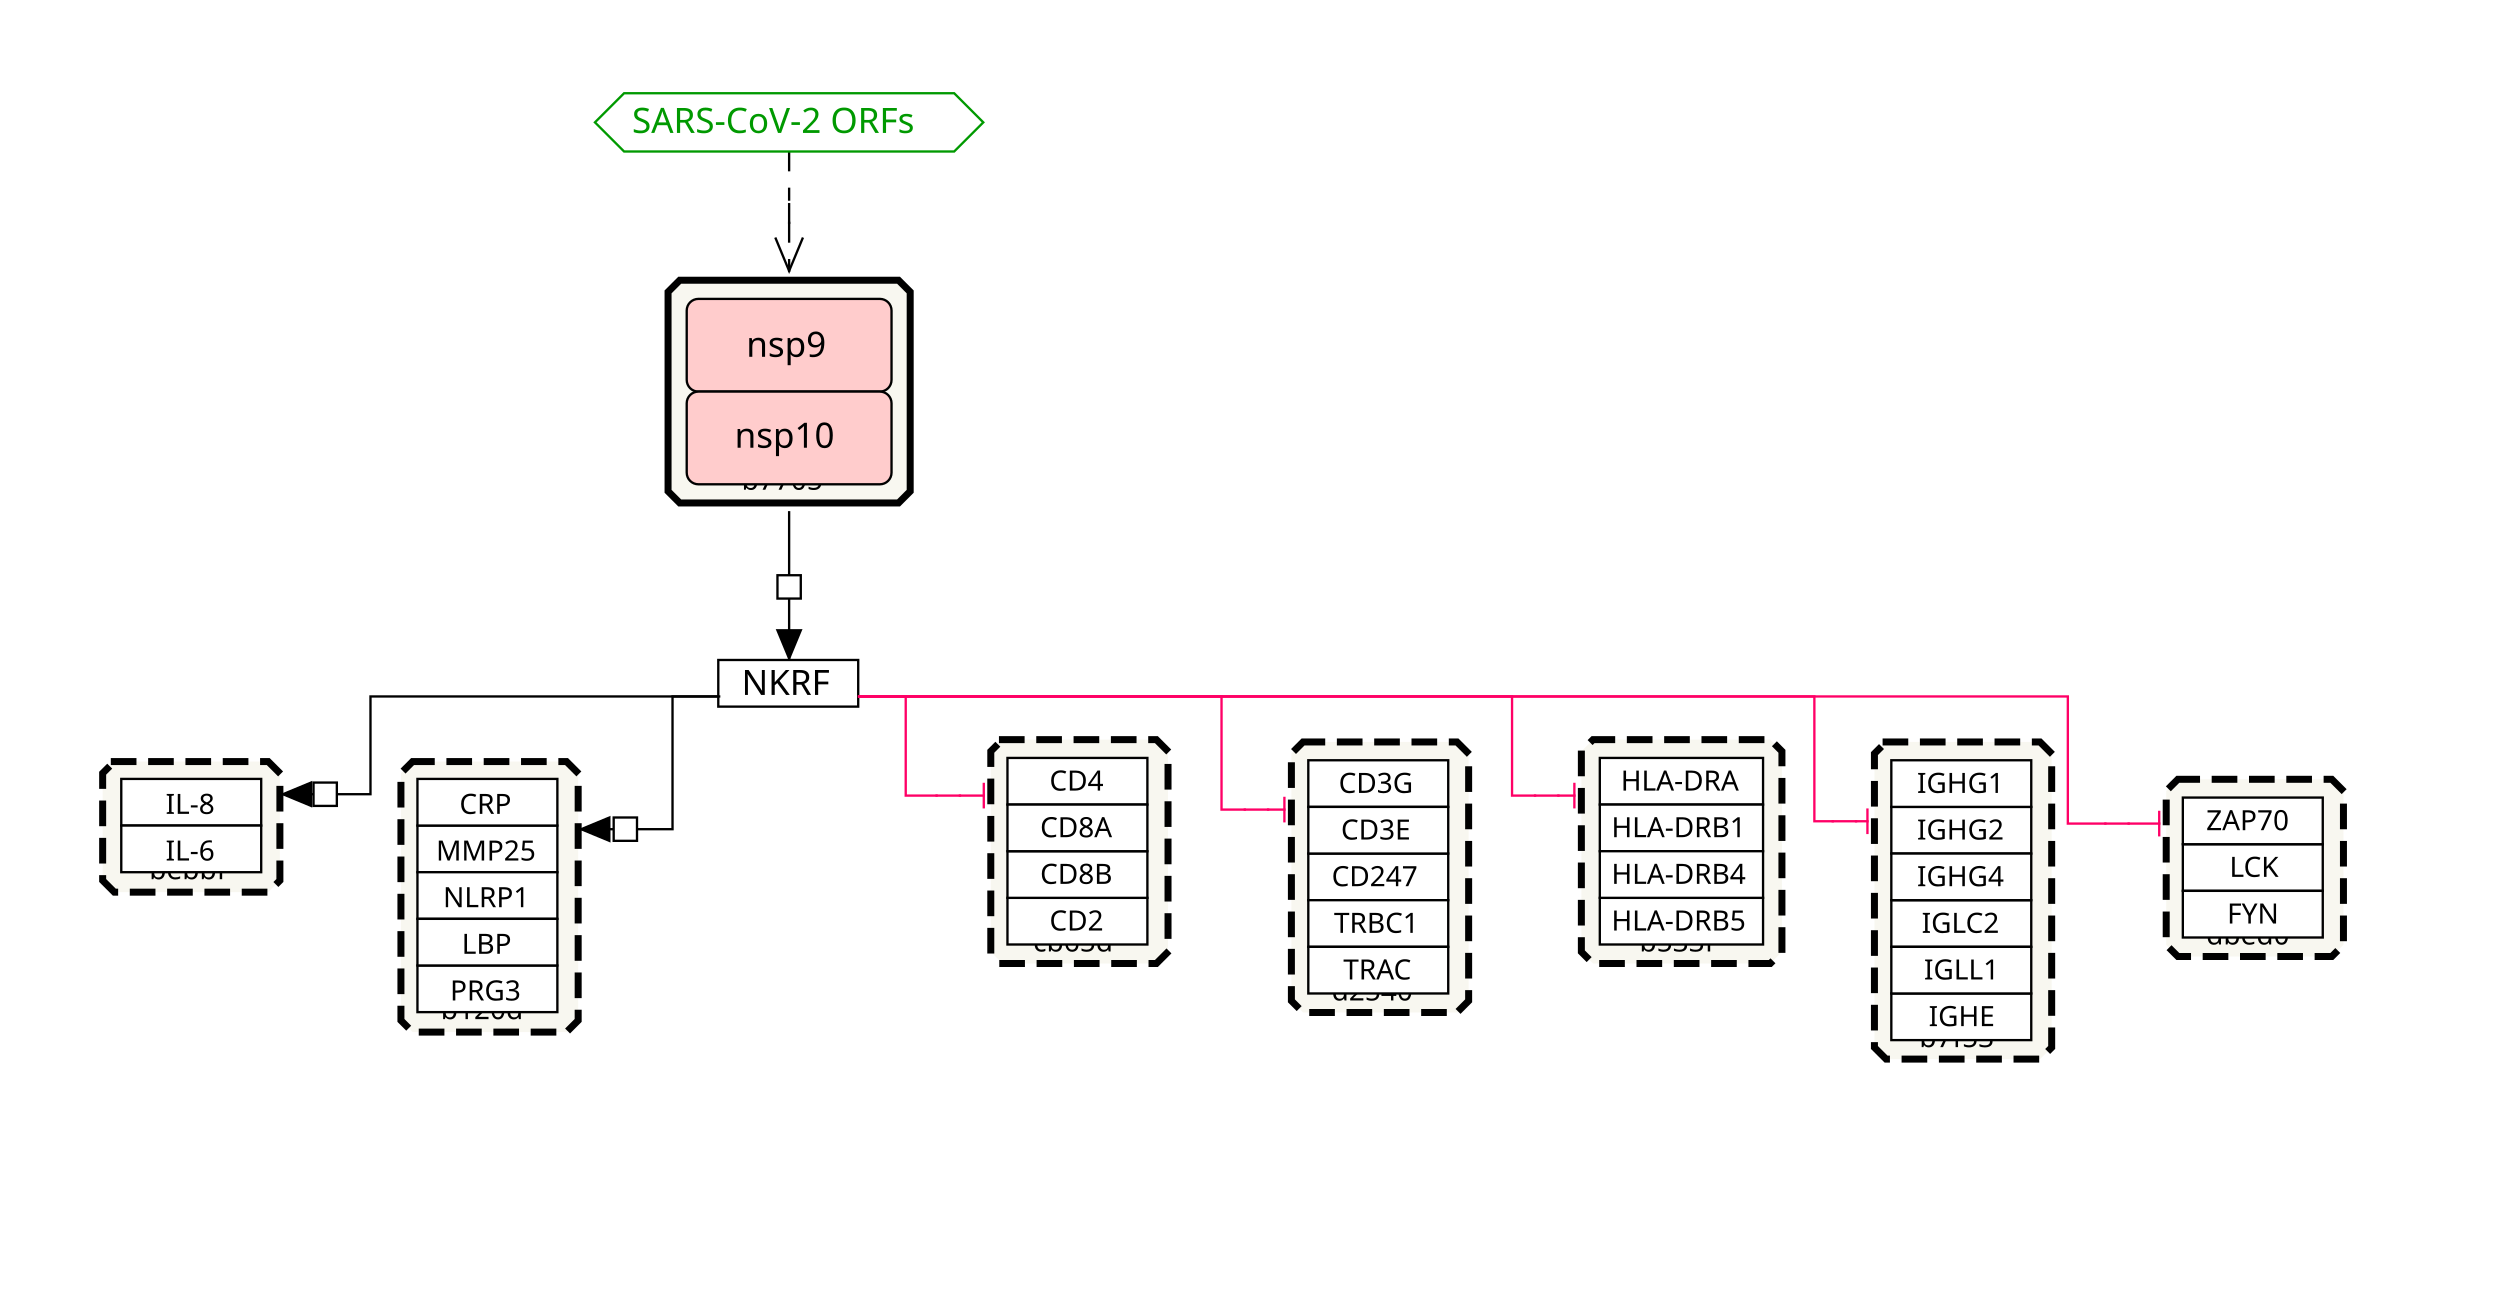
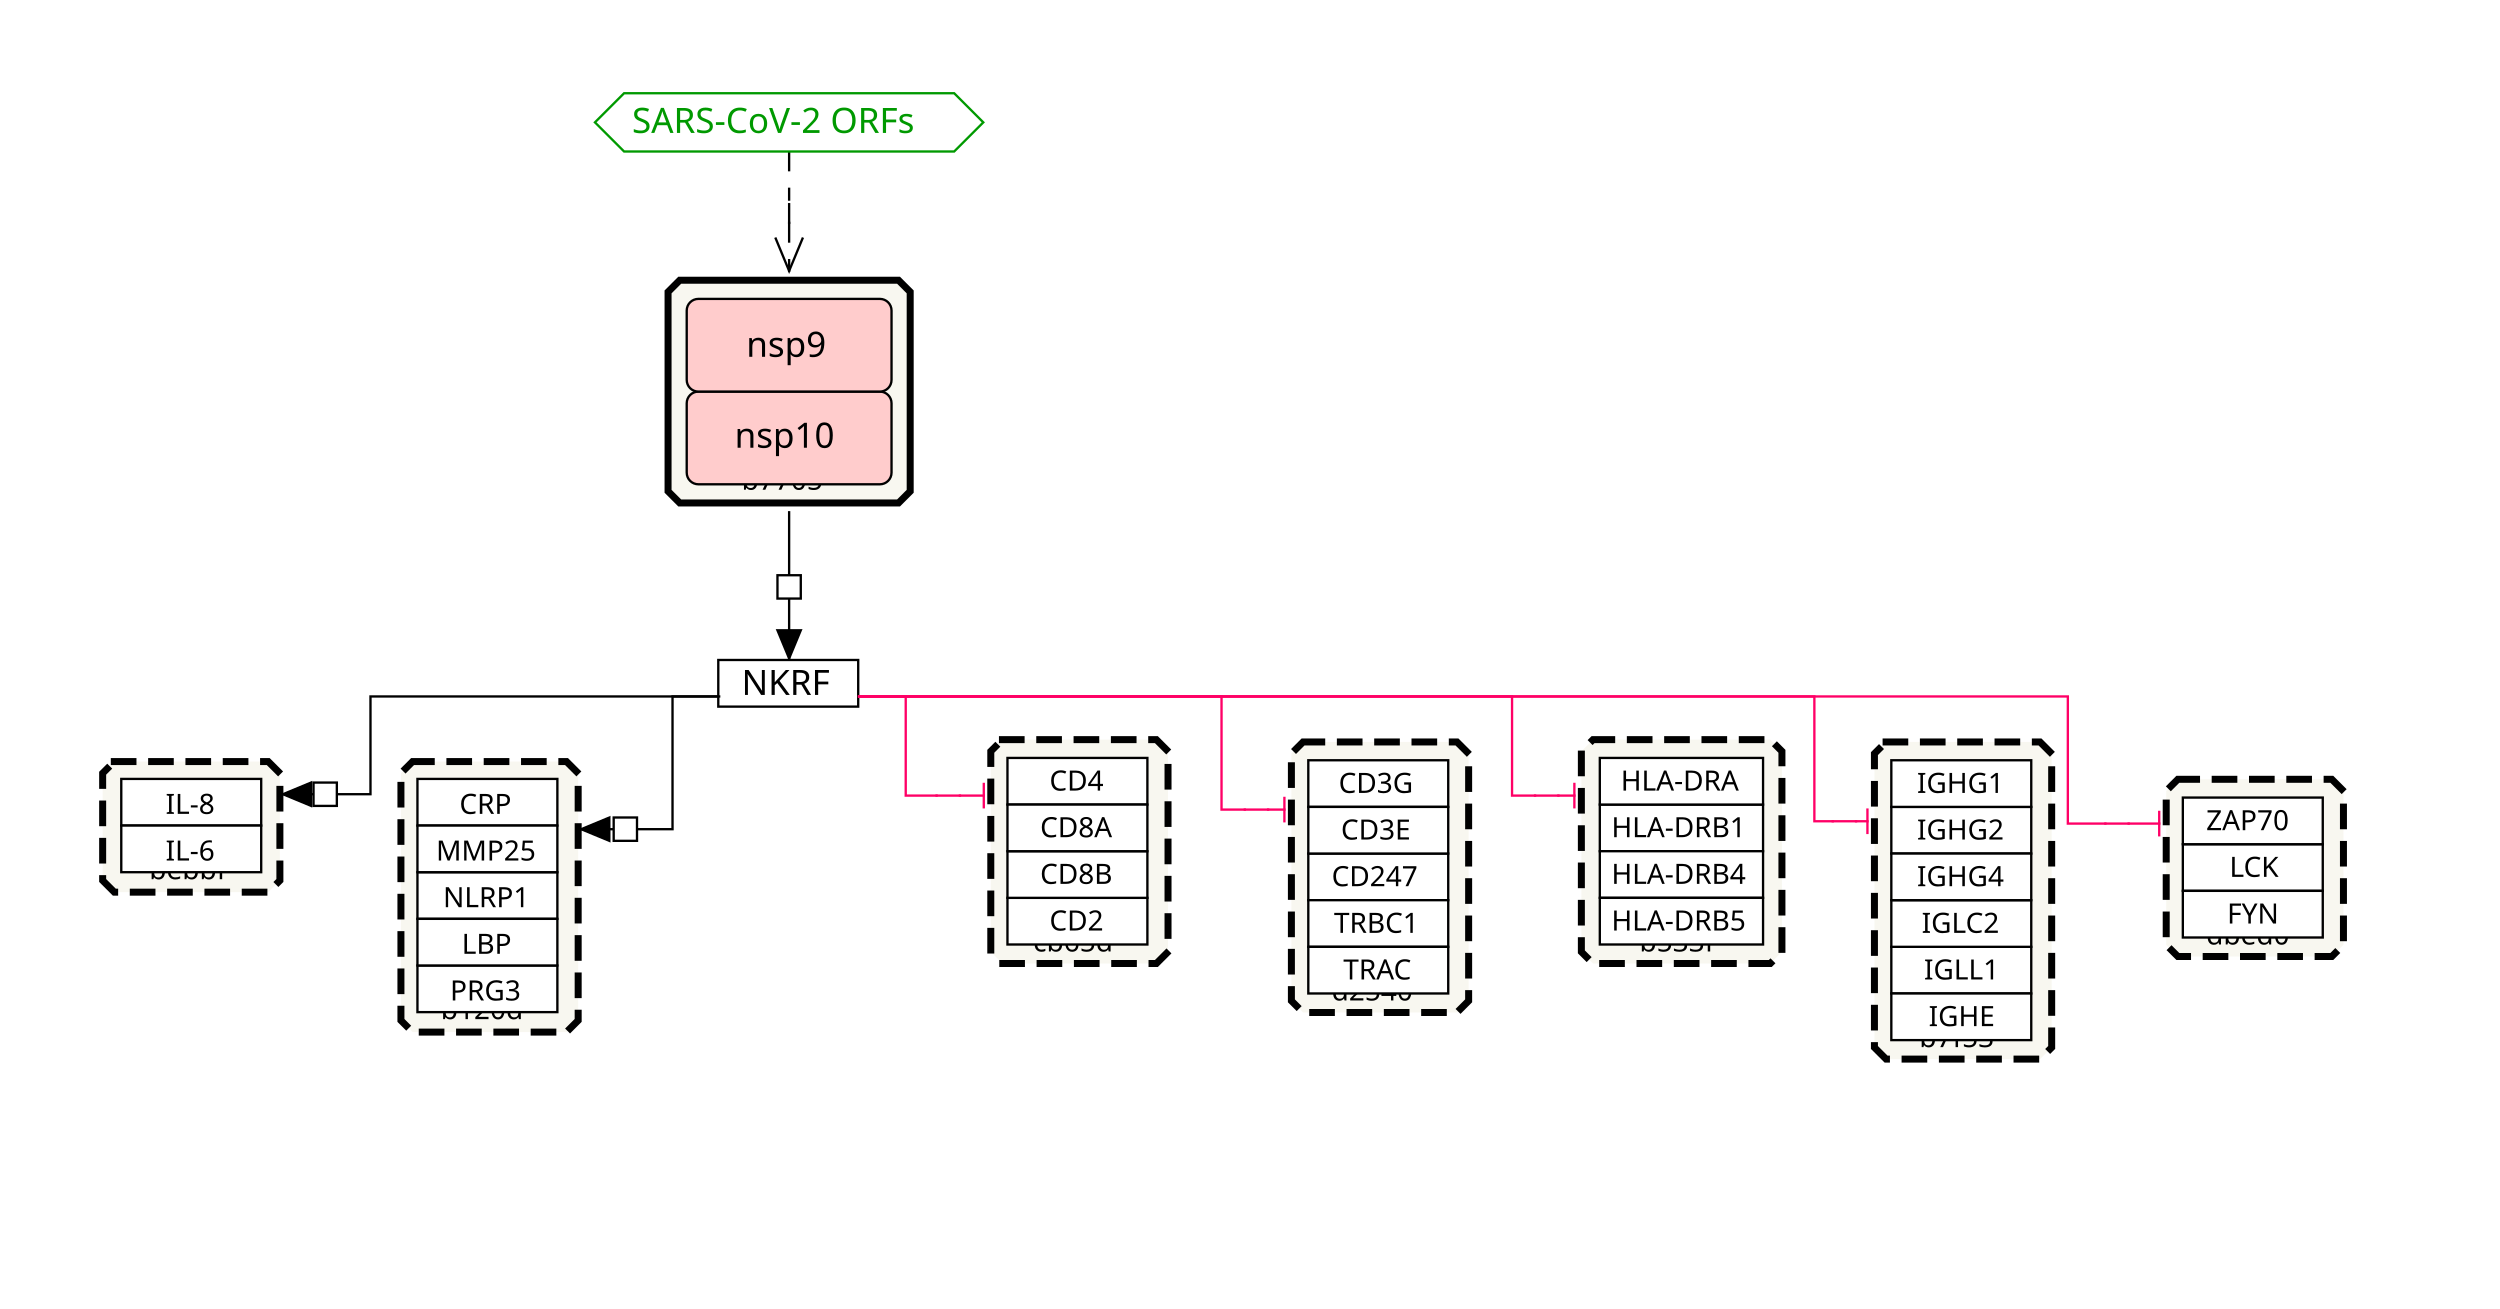
<svg xmlns="http://www.w3.org/2000/svg" fill-opacity="1" color-rendering="auto" color-interpolation="auto" text-rendering="auto" stroke="black" stroke-linecap="square" stroke-miterlimit="10" shape-rendering="auto" stroke-opacity="1" fill="black" stroke-dasharray="none" font-weight="normal" stroke-width="1" viewBox="0 0 1072 561" font-family="'Dialog'" font-style="normal" stroke-linejoin="miter" font-size="12px" stroke-dashoffset="0" image-rendering="auto">
  <defs id="genericDefs" />
  <g />
  <defs id="genericDefs" />
  <g>
    <g fill="white" text-rendering="geometricPrecision" color-interpolation="linearRGB" color-rendering="optimizeQuality" stroke="white" image-rendering="optimizeQuality">
      <rect x="-1" width="1074" height="563" y="-1" stroke="none" />
-       <path fill="rgb(248,247,240)" d="M291.464 120.166 L385.289 120.166 L390.289 125.166 L390.289 210.668 L385.289 215.668 L291.464 215.668 L286.464 210.668 L286.464 125.166 Z" fill-rule="evenodd" stroke="none" />
+       <path fill="rgb(248,247,240)" d="M429.85 317.154 L495.85 317.154 L500.85 322.154 L500.85 408.154 L495.85 413.154 L429.85 413.154 L424.85 408.154 L424.85 322.154 Z" fill-rule="evenodd" stroke="none" />
+     </g>
+     <g text-rendering="geometricPrecision" stroke-dasharray="8,8" stroke-width="3" color-interpolation="linearRGB" color-rendering="optimizeQuality" image-rendering="optimizeQuality">
+       <path fill="none" d="M429.85 317.154 L495.85 317.154 L500.85 322.154 L500.85 408.154 L495.85 413.154 L429.85 413.154 L424.85 408.154 L424.85 322.154 Z" fill-rule="evenodd" />
+       <text x="443" y="408" font-family="sans-serif" stroke-dasharray="none" stroke="none" stroke-width="1" xml:space="preserve">cb65d</text>
+     </g>
+     <g fill="rgb(248,247,240)" text-rendering="geometricPrecision" color-interpolation="linearRGB" color-rendering="optimizeQuality" stroke="rgb(248,247,240)" image-rendering="optimizeQuality">
+       <path d="M291.464 120.166 L385.289 120.166 L390.289 125.166 L390.289 210.668 L385.289 215.668 L291.464 215.668 L286.464 210.668 L286.464 125.166 Z" stroke="none" fill-rule="evenodd" />
      <path fill="none" d="M291.464 120.166 L385.289 120.166 L390.289 125.166 L390.289 210.668 L385.289 215.668 L291.464 215.668 L286.464 210.668 L286.464 125.166 Z" stroke-width="3" fill-rule="evenodd" stroke="black" />
      <text fill="black" x="318" xml:space="preserve" y="210" font-family="sans-serif" stroke="none">b7705</text>
-       <path fill="rgb(248,247,240)" d="M176.919 326.557 L242.919 326.557 L247.919 331.557 L247.919 437.557 L242.919 442.557 L176.919 442.557 L171.919 437.557 L171.919 331.557 Z" fill-rule="evenodd" stroke="none" />
+       <path d="M176.919 326.557 L242.919 326.557 L247.919 331.557 L247.919 437.557 L242.919 442.557 L176.919 442.557 L171.919 437.557 L171.919 331.557 Z" stroke="none" fill-rule="evenodd" />
    </g>
    <g text-rendering="geometricPrecision" stroke-dasharray="8,8" stroke-width="3" color-interpolation="linearRGB" color-rendering="optimizeQuality" image-rendering="optimizeQuality">
      <path fill="none" d="M176.919 326.557 L242.919 326.557 L247.919 331.557 L247.919 437.557 L242.919 442.557 L176.919 442.557 L171.919 437.557 L171.919 331.557 Z" fill-rule="evenodd" />
      <text x="189" y="437" font-family="sans-serif" stroke-dasharray="none" stroke="none" stroke-width="1" xml:space="preserve">b120d</text>
-     </g>
-     <g fill="rgb(248,247,240)" text-rendering="geometricPrecision" color-interpolation="linearRGB" color-rendering="optimizeQuality" stroke="rgb(248,247,240)" image-rendering="optimizeQuality">
-       <path d="M429.85 317.154 L495.85 317.154 L500.85 322.154 L500.85 408.154 L495.85 413.154 L429.85 413.154 L424.85 408.154 L424.85 322.154 Z" stroke="none" fill-rule="evenodd" />
-     </g>
-     <g text-rendering="geometricPrecision" stroke-dasharray="8,8" stroke-width="3" color-interpolation="linearRGB" color-rendering="optimizeQuality" image-rendering="optimizeQuality">
-       <path fill="none" d="M429.85 317.154 L495.85 317.154 L500.85 322.154 L500.85 408.154 L495.85 413.154 L429.85 413.154 L424.85 408.154 L424.85 322.154 Z" fill-rule="evenodd" />
-       <text x="443" y="408" font-family="sans-serif" stroke-dasharray="none" stroke="none" stroke-width="1" xml:space="preserve">cb65d</text>
-       <path fill="none" stroke-width="1" stroke-dasharray="none" d="M308.376 298.642 L288.376 298.642 L288.376 355.557 L273.147 355.557" />
-       <path fill="none" stroke-width="1" stroke-dasharray="none" d="M263.147 355.557 L247.919 355.557" />
-       <path stroke-width="1" stroke-dasharray="none" d="M261.777 349.817 L247.919 355.557 L261.777 361.298 Z" stroke="none" />
+       <path fill="none" stroke-width="1" stroke-dasharray="none" d="M338.376 219.668 L338.376 246.655" />
+       <path fill="none" stroke-width="1" stroke-dasharray="none" d="M338.376 256.655 L338.376 283.642" />
+       <path stroke-width="1" stroke-dasharray="none" d="M332.636 269.784 L338.376 283.642 L344.116 269.784 Z" stroke="none" />
+     </g>
+     <g transform="translate(338.3761,251.6548) rotate(90) translate(-338.3761,-251.6548)" fill="white" text-rendering="geometricPrecision" color-rendering="optimizeQuality" image-rendering="optimizeQuality" color-interpolation="linearRGB" stroke="white">
+       <rect x="333.376" width="10" height="10" y="246.655" stroke="none" />
+       <rect fill="none" x="333.376" width="10" height="10" y="246.655" stroke="black" />
+     </g>
+     <g font-size="10px" text-rendering="geometricPrecision" image-rendering="optimizeQuality" color-rendering="optimizeQuality" font-family="sans-serif" color-interpolation="linearRGB" font-weight="bold">
+       <text x="338" xml:space="preserve" y="255" stroke="none" />
+       <path fill="none" d="M308.376 298.642 L288.376 298.642 L288.376 355.557 L273.147 355.557" />
+       <path fill="none" d="M263.147 355.557 L247.919 355.557" />
+       <path d="M261.777 349.817 L247.919 355.557 L261.777 361.298 Z" stroke="none" />
    </g>
    <g transform="translate(268.1475,355.5572) rotate(180) translate(-268.1475,-355.5572)" fill="white" text-rendering="geometricPrecision" color-rendering="optimizeQuality" image-rendering="optimizeQuality" color-interpolation="linearRGB" stroke="white">
      <rect x="263.147" width="10" height="10" y="350.557" stroke="none" />
      <rect fill="none" x="263.147" width="10" height="10" y="350.557" stroke="black" />
    </g>
    <g font-size="10px" text-rendering="geometricPrecision" image-rendering="optimizeQuality" color-rendering="optimizeQuality" font-family="sans-serif" color-interpolation="linearRGB" font-weight="bold">
      <text x="268" xml:space="preserve" y="359" stroke="none" />
    </g>
-     <g text-rendering="geometricPrecision" stroke-dasharray="8,8" color-interpolation="linearRGB" color-rendering="optimizeQuality" image-rendering="optimizeQuality">
-       <path fill="none" d="M338.376 64.967 L338.376 85.567" />
-       <path fill="none" d="M338.376 95.567 L338.376 116.166" />
-       <path stroke-dasharray="none" fill="none" d="M332.636 102.308 L338.376 116.166 L344.116 102.308" />
-       <line y2="85.567" fill="none" x1="338.376" x2="338.376" y1="95.567" />
-       <path fill="none" stroke-dasharray="none" d="M368.376 298.642 L388.376 298.642 L388.376 341.154 L401.613 341.154" stroke="rgb(255,0,102)" />
-       <path fill="none" stroke-dasharray="none" d="M411.613 341.154 L421.85 341.154" stroke="rgb(255,0,102)" />
-       <line fill="none" x1="421.85" x2="421.85" y1="346.154" y2="336.154" stroke-dasharray="none" stroke="rgb(255,0,102)" />
-       <line fill="none" x1="411.613" x2="401.613" y1="341.154" y2="341.154" stroke-dasharray="none" stroke="rgb(255,0,102)" />
-       <path stroke-dasharray="none" fill="none" d="M338.376 219.668 L338.376 246.655" />
-       <path stroke-dasharray="none" fill="none" d="M338.376 256.655 L338.376 283.642" />
-       <path stroke-dasharray="none" d="M332.636 269.784 L338.376 283.642 L344.116 269.784 Z" stroke="none" />
-       <rect x="333.376" y="246.655" transform="translate(338.3761,251.6548) rotate(90) translate(-338.3761,-251.6548)" fill="white" width="10" stroke-dasharray="none" height="10" stroke="none" />
-       <rect x="333.376" y="246.655" transform="translate(338.3761,251.6548) rotate(90) translate(-338.3761,-251.6548)" fill="none" width="10" stroke-dasharray="none" height="10" />
-     </g>
-     <g font-size="10px" text-rendering="geometricPrecision" image-rendering="optimizeQuality" color-rendering="optimizeQuality" font-family="sans-serif" color-interpolation="linearRGB" font-weight="bold">
-       <text x="338" xml:space="preserve" y="255" stroke="none" />
-     </g>
-     <g fill="rgb(248,247,240)" text-rendering="geometricPrecision" color-interpolation="linearRGB" color-rendering="optimizeQuality" stroke="rgb(248,247,240)" image-rendering="optimizeQuality">
-       <path d="M683.091 317.154 L759.091 317.154 L764.091 322.154 L764.091 408.154 L759.091 413.154 L683.091 413.154 L678.091 408.154 L678.091 322.154 Z" stroke="none" fill-rule="evenodd" />
+     <g fill="rgb(255,0,102)" text-rendering="geometricPrecision" color-interpolation="linearRGB" color-rendering="optimizeQuality" stroke="rgb(255,0,102)" image-rendering="optimizeQuality">
+       <path fill="none" d="M368.376 298.642 L388.376 298.642 L388.376 341.154 L401.613 341.154" />
+       <path fill="none" d="M411.613 341.154 L421.85 341.154" />
+       <line y2="336.154" fill="none" x1="421.85" x2="421.85" y1="346.154" />
+       <line y2="341.154" fill="none" x1="411.613" x2="401.613" y1="341.154" />
+       <path fill="none" stroke-dasharray="8,8" d="M338.376 64.967 L338.376 85.567" stroke="black" />
+       <path fill="none" stroke-dasharray="8,8" d="M338.376 95.567 L338.376 116.166" stroke="black" />
+       <path fill="none" d="M332.636 102.308 L338.376 116.166 L344.116 102.308" stroke="black" />
+       <line fill="none" x1="338.376" x2="338.376" y1="95.567" y2="85.567" stroke-dasharray="8,8" stroke="black" />
+       <path fill="rgb(248,247,240)" d="M683.091 317.154 L759.091 317.154 L764.091 322.154 L764.091 408.154 L759.091 413.154 L683.091 413.154 L678.091 408.154 L678.091 322.154 Z" fill-rule="evenodd" stroke="none" />
    </g>
    <g text-rendering="geometricPrecision" stroke-dasharray="8,8" stroke-width="3" color-interpolation="linearRGB" color-rendering="optimizeQuality" image-rendering="optimizeQuality">
      <path fill="none" d="M683.091 317.154 L759.091 317.154 L764.091 322.154 L764.091 408.154 L759.091 413.154 L683.091 413.154 L678.091 408.154 L678.091 322.154 Z" fill-rule="evenodd" />
      <text x="703" y="408" font-family="sans-serif" stroke-dasharray="none" stroke="none" stroke-width="1" xml:space="preserve">b533f</text>
    </g>
    <g fill="rgb(248,247,240)" text-rendering="geometricPrecision" color-interpolation="linearRGB" color-rendering="optimizeQuality" stroke="rgb(248,247,240)" image-rendering="optimizeQuality">
+       <path d="M808.758 318.154 L874.758 318.154 L879.758 323.154 L879.758 449.154 L874.758 454.154 L808.758 454.154 L803.758 449.154 L803.758 323.154 Z" stroke="none" fill-rule="evenodd" />
+     </g>
+     <g text-rendering="geometricPrecision" stroke-dasharray="8,8" stroke-width="3" color-interpolation="linearRGB" color-rendering="optimizeQuality" image-rendering="optimizeQuality">
+       <path fill="none" d="M808.758 318.154 L874.758 318.154 L879.758 323.154 L879.758 449.154 L874.758 454.154 L808.758 454.154 L803.758 449.154 L803.758 323.154 Z" fill-rule="evenodd" />
+       <text x="823" y="449" font-family="sans-serif" stroke-dasharray="none" stroke="none" stroke-width="1" xml:space="preserve">b7f53</text>
+     </g>
+     <g fill="rgb(248,247,240)" text-rendering="geometricPrecision" color-interpolation="linearRGB" color-rendering="optimizeQuality" stroke="rgb(248,247,240)" image-rendering="optimizeQuality">
      <path d="M49.017 326.557 L115.017 326.557 L120.017 331.557 L120.017 377.557 L115.017 382.557 L49.017 382.557 L44.017 377.557 L44.017 331.557 Z" stroke="none" fill-rule="evenodd" />
    </g>
    <g text-rendering="geometricPrecision" stroke-dasharray="8,8" stroke-width="3" color-interpolation="linearRGB" color-rendering="optimizeQuality" image-rendering="optimizeQuality">
      <path fill="none" d="M49.017 326.557 L115.017 326.557 L120.017 331.557 L120.017 377.557 L115.017 382.557 L49.017 382.557 L44.017 377.557 L44.017 331.557 Z" fill-rule="evenodd" />
      <text x="64" y="377" font-family="sans-serif" stroke-dasharray="none" stroke="none" stroke-width="1" xml:space="preserve">bebbf</text>
    </g>
-     <g fill="rgb(248,247,240)" text-rendering="geometricPrecision" color-interpolation="linearRGB" color-rendering="optimizeQuality" stroke="rgb(248,247,240)" image-rendering="optimizeQuality">
-       <path d="M808.758 318.154 L874.758 318.154 L879.758 323.154 L879.758 449.154 L874.758 454.154 L808.758 454.154 L803.758 449.154 L803.758 323.154 Z" stroke="none" fill-rule="evenodd" />
-     </g>
-     <g text-rendering="geometricPrecision" stroke-dasharray="8,8" stroke-width="3" color-interpolation="linearRGB" color-rendering="optimizeQuality" image-rendering="optimizeQuality">
-       <path fill="none" d="M808.758 318.154 L874.758 318.154 L879.758 323.154 L879.758 449.154 L874.758 454.154 L808.758 454.154 L803.758 449.154 L803.758 323.154 Z" fill-rule="evenodd" />
-       <text x="823" y="449" font-family="sans-serif" stroke-dasharray="none" stroke="none" stroke-width="1" xml:space="preserve">b7f53</text>
+     <g fill="white" text-rendering="geometricPrecision" color-interpolation="linearRGB" color-rendering="optimizeQuality" stroke="white" image-rendering="optimizeQuality">
+       <rect x="52" width="60" height="20" y="334" stroke="none" />
+       <rect fill="none" x="52" width="60" height="20" y="334" stroke="black" />
+       <text fill="black" x="71" xml:space="preserve" y="349" font-family="sans-serif" stroke="none">IL-8</text>
+       <rect x="432" width="60" height="20" y="385" stroke="none" />
+       <rect fill="none" x="432" width="60" height="20" y="385" stroke="black" />
+       <text fill="black" x="450" xml:space="preserve" y="399" font-family="sans-serif" stroke="none">CD2</text>
+       <rect x="294.464" y="167.917" fill="rgb(255,204,204)" width="87.825" rx="5" ry="5" height="39.751" stroke="none" />
+       <rect x="294.464" y="167.917" fill="none" width="87.825" rx="5" ry="5" height="39.751" stroke="black" />
+     </g>
+     <g text-rendering="geometricPrecision" font-size="15px" font-family="sans-serif" color-interpolation="linearRGB" color-rendering="optimizeQuality" image-rendering="optimizeQuality">
+       <text x="315" xml:space="preserve" y="192" stroke="none">nsp10</text>
+     </g>
+     <g fill="white" text-rendering="geometricPrecision" color-interpolation="linearRGB" color-rendering="optimizeQuality" stroke="white" image-rendering="optimizeQuality">
+       <rect x="686" width="70" height="20" y="345" stroke="none" />
+       <rect fill="none" x="686" width="70" height="20" y="345" stroke="black" />
+       <text fill="black" x="691" xml:space="preserve" y="359" font-family="sans-serif" stroke="none">HLA-DRB1</text>
+       <rect x="179" width="60" height="20" y="374" stroke="none" />
+       <rect fill="none" x="179" width="60" height="20" y="374" stroke="black" />
+       <text fill="black" x="190" xml:space="preserve" y="389" font-family="sans-serif" stroke="none">NLRP1</text>
+       <rect x="811" width="60" height="20" y="406" stroke="none" />
+       <rect fill="none" x="811" width="60" height="20" y="406" stroke="black" />
+       <text fill="black" x="825" xml:space="preserve" y="420" font-family="sans-serif" stroke="none">IGLL1</text>
+       <path d="M255.112 52.467 L267.612 39.967 L409.14 39.967 L421.64 52.467 L409.14 64.967 L267.612 64.967 Z" stroke="none" fill-rule="evenodd" />
+       <path fill="none" d="M255.112 52.467 L267.612 39.967 L409.14 39.967 L421.64 52.467 L409.14 64.967 L267.612 64.967 Z" fill-rule="evenodd" stroke="rgb(0,153,0)" />
+     </g>
+     <g font-size="15px" fill="rgb(0,153,0)" text-rendering="geometricPrecision" image-rendering="optimizeQuality" color-rendering="optimizeQuality" font-family="sans-serif" stroke="rgb(0,153,0)" color-interpolation="linearRGB">
+       <text x="271" xml:space="preserve" y="57" stroke="none">SARS-CoV-2 ORFs</text>
+     </g>
+     <g fill="white" text-rendering="geometricPrecision" color-interpolation="linearRGB" color-rendering="optimizeQuality" stroke="white" image-rendering="optimizeQuality">
+       <rect x="811" width="60" height="20" y="386" stroke="none" />
+       <rect fill="none" x="811" width="60" height="20" y="386" stroke="black" />
+       <text fill="black" x="824" xml:space="preserve" y="400" font-family="sans-serif" stroke="none">IGLC2</text>
+       <rect x="811" width="60" height="20" y="346" stroke="none" />
+       <rect fill="none" x="811" width="60" height="20" y="346" stroke="black" />
+       <text fill="black" x="822" xml:space="preserve" y="360" font-family="sans-serif" stroke="none">IGHG2</text>
+       <rect x="811" width="60" height="20" y="326" stroke="none" />
+       <rect fill="none" x="811" width="60" height="20" y="326" stroke="black" />
+       <text fill="black" x="822" xml:space="preserve" y="340" font-family="sans-serif" stroke="none">IGHG1</text>
+       <rect x="811" width="60" height="20" y="366" stroke="none" />
+       <rect fill="none" x="811" width="60" height="20" y="366" stroke="black" />
+       <text fill="black" x="822" xml:space="preserve" y="380" font-family="sans-serif" stroke="none">IGHG4</text>
+       <rect x="686" width="70" height="20" y="365" stroke="none" />
+       <rect fill="none" x="686" width="70" height="20" y="365" stroke="black" />
+       <text fill="black" x="691" xml:space="preserve" y="379" font-family="sans-serif" stroke="none">HLA-DRB4</text>
+       <rect x="811" width="60" height="20" y="426" stroke="none" />
+       <rect fill="none" x="811" width="60" height="20" y="426" stroke="black" />
+       <text fill="black" x="827" xml:space="preserve" y="440" font-family="sans-serif" stroke="none">IGHE</text>
+       <rect x="179" width="60" height="20" y="334" stroke="none" />
+       <rect fill="none" x="179" width="60" height="20" y="334" stroke="black" />
+       <text fill="black" x="197" xml:space="preserve" y="349" font-family="sans-serif" stroke="none">CRP</text>
+       <rect x="308" width="60" height="20" y="283" stroke="none" />
+       <rect fill="none" x="308" width="60" height="20" y="283" stroke="black" />
+     </g>
+     <g text-rendering="geometricPrecision" font-size="15px" font-family="sans-serif" color-interpolation="linearRGB" color-rendering="optimizeQuality" image-rendering="optimizeQuality">
+       <text x="318" xml:space="preserve" y="298" stroke="none">NKRF</text>
    </g>
    <g fill="white" text-rendering="geometricPrecision" color-interpolation="linearRGB" color-rendering="optimizeQuality" stroke="white" image-rendering="optimizeQuality">
      <rect x="179" width="60" height="20" y="414" stroke="none" />
      <rect fill="none" x="179" width="60" height="20" y="414" stroke="black" />
      <text fill="black" x="193" xml:space="preserve" y="429" font-family="sans-serif" stroke="none">PRG3</text>
+       <rect x="432" width="60" height="20" y="365" stroke="none" />
+       <rect fill="none" x="432" width="60" height="20" y="365" stroke="black" />
+       <text fill="black" x="446" xml:space="preserve" y="379" font-family="sans-serif" stroke="none">CD8B</text>
+       <rect x="294.464" y="128.166" fill="rgb(255,204,204)" width="87.825" rx="5" ry="5" height="39.751" stroke="none" />
+       <rect x="294.464" y="128.166" fill="none" width="87.825" rx="5" ry="5" height="39.751" stroke="black" />
+     </g>
+     <g text-rendering="geometricPrecision" font-size="15px" font-family="sans-serif" color-interpolation="linearRGB" color-rendering="optimizeQuality" image-rendering="optimizeQuality">
+       <text x="320" xml:space="preserve" y="153" stroke="none">nsp9</text>
+     </g>
+     <g fill="white" text-rendering="geometricPrecision" color-interpolation="linearRGB" color-rendering="optimizeQuality" stroke="white" image-rendering="optimizeQuality">
+       <rect x="686" width="70" height="20" y="385" stroke="none" />
+       <rect fill="none" x="686" width="70" height="20" y="385" stroke="black" />
+       <text fill="black" x="691" xml:space="preserve" y="399" font-family="sans-serif" stroke="none">HLA-DRB5</text>
+       <rect x="686" width="70" height="20" y="325" stroke="none" />
+       <rect fill="none" x="686" width="70" height="20" y="325" stroke="black" />
+       <text fill="black" x="695" xml:space="preserve" y="339" font-family="sans-serif" stroke="none">HLA-DRA</text>
+       <rect x="179" width="60" height="20" y="394" stroke="none" />
+       <rect fill="none" x="179" width="60" height="20" y="394" stroke="black" />
+       <text fill="black" x="198" xml:space="preserve" y="409" font-family="sans-serif" stroke="none">LBP</text>
      <rect x="179" width="60" height="20" y="354" stroke="none" />
      <rect fill="none" x="179" width="60" height="20" y="354" stroke="black" />
      <text fill="black" x="187" xml:space="preserve" y="369" font-family="sans-serif" stroke="none">MMP25</text>
-       <rect x="811" width="60" height="20" y="386" stroke="none" />
-       <rect fill="none" x="811" width="60" height="20" y="386" stroke="black" />
-       <text fill="black" x="824" xml:space="preserve" y="400" font-family="sans-serif" stroke="none">IGLC2</text>
-       <rect x="179" width="60" height="20" y="374" stroke="none" />
-       <rect fill="none" x="179" width="60" height="20" y="374" stroke="black" />
-       <text fill="black" x="190" xml:space="preserve" y="389" font-family="sans-serif" stroke="none">NLRP1</text>
-       <rect x="686" width="70" height="20" y="325" stroke="none" />
-       <rect fill="none" x="686" width="70" height="20" y="325" stroke="black" />
-       <text fill="black" x="695" xml:space="preserve" y="339" font-family="sans-serif" stroke="none">HLA-DRA</text>
-       <rect x="432" width="60" height="20" y="385" stroke="none" />
-       <rect fill="none" x="432" width="60" height="20" y="385" stroke="black" />
-       <text fill="black" x="450" xml:space="preserve" y="399" font-family="sans-serif" stroke="none">CD2</text>
-       <rect x="811" width="60" height="20" y="346" stroke="none" />
-       <rect fill="none" x="811" width="60" height="20" y="346" stroke="black" />
-       <text fill="black" x="822" xml:space="preserve" y="360" font-family="sans-serif" stroke="none">IGHG2</text>
-       <path d="M255.112 52.467 L267.612 39.967 L409.14 39.967 L421.64 52.467 L409.14 64.967 L267.612 64.967 Z" stroke="none" fill-rule="evenodd" />
-       <path fill="none" d="M255.112 52.467 L267.612 39.967 L409.14 39.967 L421.64 52.467 L409.14 64.967 L267.612 64.967 Z" fill-rule="evenodd" stroke="rgb(0,153,0)" />
-     </g>
-     <g font-size="15px" fill="rgb(0,153,0)" text-rendering="geometricPrecision" image-rendering="optimizeQuality" color-rendering="optimizeQuality" font-family="sans-serif" stroke="rgb(0,153,0)" color-interpolation="linearRGB">
-       <text x="271" xml:space="preserve" y="57" stroke="none">SARS-CoV-2 ORFs</text>
-     </g>
-     <g fill="white" text-rendering="geometricPrecision" color-interpolation="linearRGB" color-rendering="optimizeQuality" stroke="white" image-rendering="optimizeQuality">
-       <rect x="179" width="60" height="20" y="394" stroke="none" />
-       <rect fill="none" x="179" width="60" height="20" y="394" stroke="black" />
-       <text fill="black" x="198" xml:space="preserve" y="409" font-family="sans-serif" stroke="none">LBP</text>
      <rect x="432" width="60" height="20" y="325" stroke="none" />
      <rect fill="none" x="432" width="60" height="20" y="325" stroke="black" />
      <text fill="black" x="450" xml:space="preserve" y="339" font-family="sans-serif" stroke="none">CD4</text>
-       <rect x="811" width="60" height="20" y="326" stroke="none" />
-       <rect fill="none" x="811" width="60" height="20" y="326" stroke="black" />
-       <text fill="black" x="822" xml:space="preserve" y="340" font-family="sans-serif" stroke="none">IGHG1</text>
-       <rect x="686" width="70" height="20" y="385" stroke="none" />
-       <rect fill="none" x="686" width="70" height="20" y="385" stroke="black" />
-       <text fill="black" x="691" xml:space="preserve" y="399" font-family="sans-serif" stroke="none">HLA-DRB5</text>
-       <rect x="811" width="60" height="20" y="366" stroke="none" />
-       <rect fill="none" x="811" width="60" height="20" y="366" stroke="black" />
-       <text fill="black" x="822" xml:space="preserve" y="380" font-family="sans-serif" stroke="none">IGHG4</text>
-       <rect x="811" width="60" height="20" y="426" stroke="none" />
-       <rect fill="none" x="811" width="60" height="20" y="426" stroke="black" />
-       <text fill="black" x="827" xml:space="preserve" y="440" font-family="sans-serif" stroke="none">IGHE</text>
-       <rect x="308" width="60" height="20" y="283" stroke="none" />
-       <rect fill="none" x="308" width="60" height="20" y="283" stroke="black" />
-     </g>
-     <g text-rendering="geometricPrecision" font-size="15px" font-family="sans-serif" color-interpolation="linearRGB" color-rendering="optimizeQuality" image-rendering="optimizeQuality">
-       <text x="318" xml:space="preserve" y="298" stroke="none">NKRF</text>
-     </g>
-     <g fill="white" text-rendering="geometricPrecision" color-interpolation="linearRGB" color-rendering="optimizeQuality" stroke="white" image-rendering="optimizeQuality">
-       <rect x="432" width="60" height="20" y="365" stroke="none" />
-       <rect fill="none" x="432" width="60" height="20" y="365" stroke="black" />
-       <text fill="black" x="446" xml:space="preserve" y="379" font-family="sans-serif" stroke="none">CD8B</text>
-       <rect x="52" width="60" height="20" y="334" stroke="none" />
-       <rect fill="none" x="52" width="60" height="20" y="334" stroke="black" />
-       <text fill="black" x="71" xml:space="preserve" y="349" font-family="sans-serif" stroke="none">IL-8</text>
-       <rect x="294.464" y="128.166" fill="rgb(255,204,204)" width="87.825" rx="5" ry="5" height="39.751" stroke="none" />
-       <rect x="294.464" y="128.166" fill="none" width="87.825" rx="5" ry="5" height="39.751" stroke="black" />
-     </g>
-     <g text-rendering="geometricPrecision" font-size="15px" font-family="sans-serif" color-interpolation="linearRGB" color-rendering="optimizeQuality" image-rendering="optimizeQuality">
-       <text x="320" xml:space="preserve" y="153" stroke="none">nsp9</text>
-     </g>
-     <g fill="white" text-rendering="geometricPrecision" color-interpolation="linearRGB" color-rendering="optimizeQuality" stroke="white" image-rendering="optimizeQuality">
-       <rect x="686" width="70" height="20" y="345" stroke="none" />
-       <rect fill="none" x="686" width="70" height="20" y="345" stroke="black" />
-       <text fill="black" x="691" xml:space="preserve" y="359" font-family="sans-serif" stroke="none">HLA-DRB1</text>
-       <rect x="811" width="60" height="20" y="406" stroke="none" />
-       <rect fill="none" x="811" width="60" height="20" y="406" stroke="black" />
-       <text fill="black" x="825" xml:space="preserve" y="420" font-family="sans-serif" stroke="none">IGLL1</text>
-       <rect x="294.464" y="167.917" fill="rgb(255,204,204)" width="87.825" rx="5" ry="5" height="39.751" stroke="none" />
-       <rect x="294.464" y="167.917" fill="none" width="87.825" rx="5" ry="5" height="39.751" stroke="black" />
-     </g>
-     <g text-rendering="geometricPrecision" font-size="15px" font-family="sans-serif" color-interpolation="linearRGB" color-rendering="optimizeQuality" image-rendering="optimizeQuality">
-       <text x="315" xml:space="preserve" y="192" stroke="none">nsp10</text>
-     </g>
-     <g fill="white" text-rendering="geometricPrecision" color-interpolation="linearRGB" color-rendering="optimizeQuality" stroke="white" image-rendering="optimizeQuality">
-       <rect x="179" width="60" height="20" y="334" stroke="none" />
-       <rect fill="none" x="179" width="60" height="20" y="334" stroke="black" />
-       <text fill="black" x="197" xml:space="preserve" y="349" font-family="sans-serif" stroke="none">CRP</text>
-       <rect x="686" width="70" height="20" y="365" stroke="none" />
-       <rect fill="none" x="686" width="70" height="20" y="365" stroke="black" />
-       <text fill="black" x="691" xml:space="preserve" y="379" font-family="sans-serif" stroke="none">HLA-DRB4</text>
      <rect x="432" width="60" height="20" y="345" stroke="none" />
      <rect fill="none" x="432" width="60" height="20" y="345" stroke="black" />
      <text fill="black" x="446" xml:space="preserve" y="359" font-family="sans-serif" stroke="none">CD8A</text>
      <rect x="52" width="60" height="20" y="354" stroke="none" />
      <rect fill="none" x="52" width="60" height="20" y="354" stroke="black" />
      <text fill="black" x="71" xml:space="preserve" y="369" font-family="sans-serif" stroke="none">IL-6</text>
      <path fill="rgb(248,247,240)" d="M558.752 318.154 L624.752 318.154 L629.752 323.154 L629.752 429.154 L624.752 434.154 L558.752 434.154 L553.752 429.154 L553.752 323.154 Z" fill-rule="evenodd" stroke="none" />
    </g>
    <g text-rendering="geometricPrecision" stroke-dasharray="8,8" stroke-width="3" color-interpolation="linearRGB" color-rendering="optimizeQuality" image-rendering="optimizeQuality">
      <path fill="none" d="M558.752 318.154 L624.752 318.154 L629.752 323.154 L629.752 429.154 L624.752 434.154 L558.752 434.154 L553.752 429.154 L553.752 323.154 Z" fill-rule="evenodd" />
      <text x="571" y="429" font-family="sans-serif" stroke-dasharray="none" stroke="none" stroke-width="1" xml:space="preserve">d2540</text>
    </g>
    <g fill="white" text-rendering="geometricPrecision" color-interpolation="linearRGB" color-rendering="optimizeQuality" stroke="white" image-rendering="optimizeQuality">
      <rect x="561" width="60" height="20" y="366" stroke="none" />
      <rect fill="none" x="561" width="60" height="20" y="366" stroke="black" />
      <text fill="black" x="571" xml:space="preserve" y="380" font-family="sans-serif" stroke="none">CD247</text>
+       <path fill="rgb(248,247,240)" d="M933.871 334.154 L999.871 334.154 L1004.871 339.154 L1004.871 405.154 L999.871 410.154 L933.871 410.154 L928.871 405.154 L928.871 339.154 Z" fill-rule="evenodd" stroke="none" />
+     </g>
+     <g text-rendering="geometricPrecision" stroke-dasharray="8,8" stroke-width="3" color-interpolation="linearRGB" color-rendering="optimizeQuality" image-rendering="optimizeQuality">
+       <path fill="none" d="M933.871 334.154 L999.871 334.154 L1004.871 339.154 L1004.871 405.154 L999.871 410.154 L933.871 410.154 L928.871 405.154 L928.871 339.154 Z" fill-rule="evenodd" />
+       <text x="946" y="405" font-family="sans-serif" stroke-dasharray="none" stroke="none" stroke-width="1" xml:space="preserve">dbed0</text>
+     </g>
+     <g fill="white" text-rendering="geometricPrecision" color-interpolation="linearRGB" color-rendering="optimizeQuality" stroke="white" image-rendering="optimizeQuality">
      <rect x="561" width="60" height="20" y="326" stroke="none" />
      <rect fill="none" x="561" width="60" height="20" y="326" stroke="black" />
      <text fill="black" x="574" xml:space="preserve" y="340" font-family="sans-serif" stroke="none">CD3G</text>
-       <path fill="rgb(248,247,240)" d="M933.871 334.154 L999.871 334.154 L1004.871 339.154 L1004.871 405.154 L999.871 410.154 L933.871 410.154 L928.871 405.154 L928.871 339.154 Z" fill-rule="evenodd" stroke="none" />
-     </g>
-     <g text-rendering="geometricPrecision" stroke-dasharray="8,8" stroke-width="3" color-interpolation="linearRGB" color-rendering="optimizeQuality" image-rendering="optimizeQuality">
-       <path fill="none" d="M933.871 334.154 L999.871 334.154 L1004.871 339.154 L1004.871 405.154 L999.871 410.154 L933.871 410.154 L928.871 405.154 L928.871 339.154 Z" fill-rule="evenodd" />
-       <text x="946" y="405" font-family="sans-serif" stroke-dasharray="none" stroke="none" stroke-width="1" xml:space="preserve">dbed0</text>
-     </g>
-     <g fill="white" text-rendering="geometricPrecision" color-interpolation="linearRGB" color-rendering="optimizeQuality" stroke="white" image-rendering="optimizeQuality">
      <rect x="936" width="60" height="20" y="362" stroke="none" />
      <rect fill="none" x="936" width="60" height="20" y="362" stroke="black" />
      <text fill="black" x="956" xml:space="preserve" y="376" font-family="sans-serif" stroke="none">LCK</text>
      <rect x="561" width="60" height="20" y="346" stroke="none" />
      <rect fill="none" x="561" width="60" height="20" y="346" stroke="black" />
      <text fill="black" x="575" xml:space="preserve" y="360" font-family="sans-serif" stroke="none">CD3E</text>
      <rect x="936" width="60" height="20" y="342" stroke="none" />
      <rect fill="none" x="936" width="60" height="20" y="342" stroke="black" />
      <text fill="black" x="946" xml:space="preserve" y="356" font-family="sans-serif" stroke="none">ZAP70</text>
      <rect x="561" width="60" height="20" y="386" stroke="none" />
      <rect fill="none" x="561" width="60" height="20" y="386" stroke="black" />
      <text fill="black" x="572" xml:space="preserve" y="400" font-family="sans-serif" stroke="none">TRBC1</text>
      <rect x="936" width="60" height="20" y="382" stroke="none" />
      <rect fill="none" x="936" width="60" height="20" y="382" stroke="black" />
      <text fill="black" x="955" xml:space="preserve" y="396" font-family="sans-serif" stroke="none">FYN</text>
      <rect x="561" width="60" height="20" y="406" stroke="none" />
      <rect fill="none" x="561" width="60" height="20" y="406" stroke="black" />
      <text fill="black" x="576" xml:space="preserve" y="420" font-family="sans-serif" stroke="none">TRAC</text>
      <path fill="none" d="M308.376 298.642 L158.862 298.642 L158.862 340.557 L144.44 340.557" stroke="black" />
      <path fill="none" d="M134.44 340.557 L120.017 340.557" stroke="black" />
      <path fill="black" d="M133.876 334.817 L120.017 340.557 L133.876 346.298 Z" stroke="none" />
      <rect x="134.44" width="10" height="10" y="335.557" transform="translate(139.4396,340.5572) rotate(180) translate(-139.4396,-340.5572)" stroke="none" />
      <rect x="134.44" y="335.557" transform="translate(139.4396,340.5572) rotate(180) translate(-139.4396,-340.5572)" fill="none" width="10" height="10" stroke="black" />
    </g>
    <g font-size="10px" text-rendering="geometricPrecision" image-rendering="optimizeQuality" color-rendering="optimizeQuality" font-family="sans-serif" color-interpolation="linearRGB" font-weight="bold">
      <text x="139" xml:space="preserve" y="344" stroke="none" />
    </g>
    <g fill="rgb(255,0,102)" text-rendering="geometricPrecision" color-interpolation="linearRGB" color-rendering="optimizeQuality" stroke="rgb(255,0,102)" image-rendering="optimizeQuality">
      <path fill="none" d="M368.376 298.642 L523.791 298.642 L523.791 347.154 L533.771 347.154" />
      <path fill="none" d="M543.771 347.154 L550.752 347.154" />
      <line y2="342.154" fill="none" x1="550.752" x2="550.752" y1="352.154" />
      <line y2="347.154" fill="none" x1="543.771" x2="533.771" y1="347.154" />
      <path fill="none" d="M368.376 298.642 L648.367 298.642 L648.367 341.154 L658.229 341.154" />
      <path fill="none" d="M668.229 341.154 L675.091 341.154" />
      <line y2="336.154" fill="none" x1="675.091" x2="675.091" y1="346.154" />
      <line y2="341.154" fill="none" x1="668.229" x2="658.229" y1="341.154" />
      <path fill="none" d="M368.376 298.642 L778 298.642 L778 352.154 L785.879 352.154" />
      <path fill="none" d="M795.879 352.154 L800.758 352.154" />
      <line y2="347.154" fill="none" x1="800.758" x2="800.758" y1="357.154" />
      <line y2="352.154" fill="none" x1="795.879" x2="785.879" y1="352.154" />
      <path fill="none" d="M368.376 298.642 L886.688 298.642 L886.688 353.154 L902.78 353.154" />
      <path fill="none" d="M912.78 353.154 L925.871 353.154" />
      <line y2="348.154" fill="none" x1="925.871" x2="925.871" y1="358.154" />
      <line y2="353.154" fill="none" x1="912.78" x2="902.78" y1="353.154" />
    </g>
  </g>
</svg>
